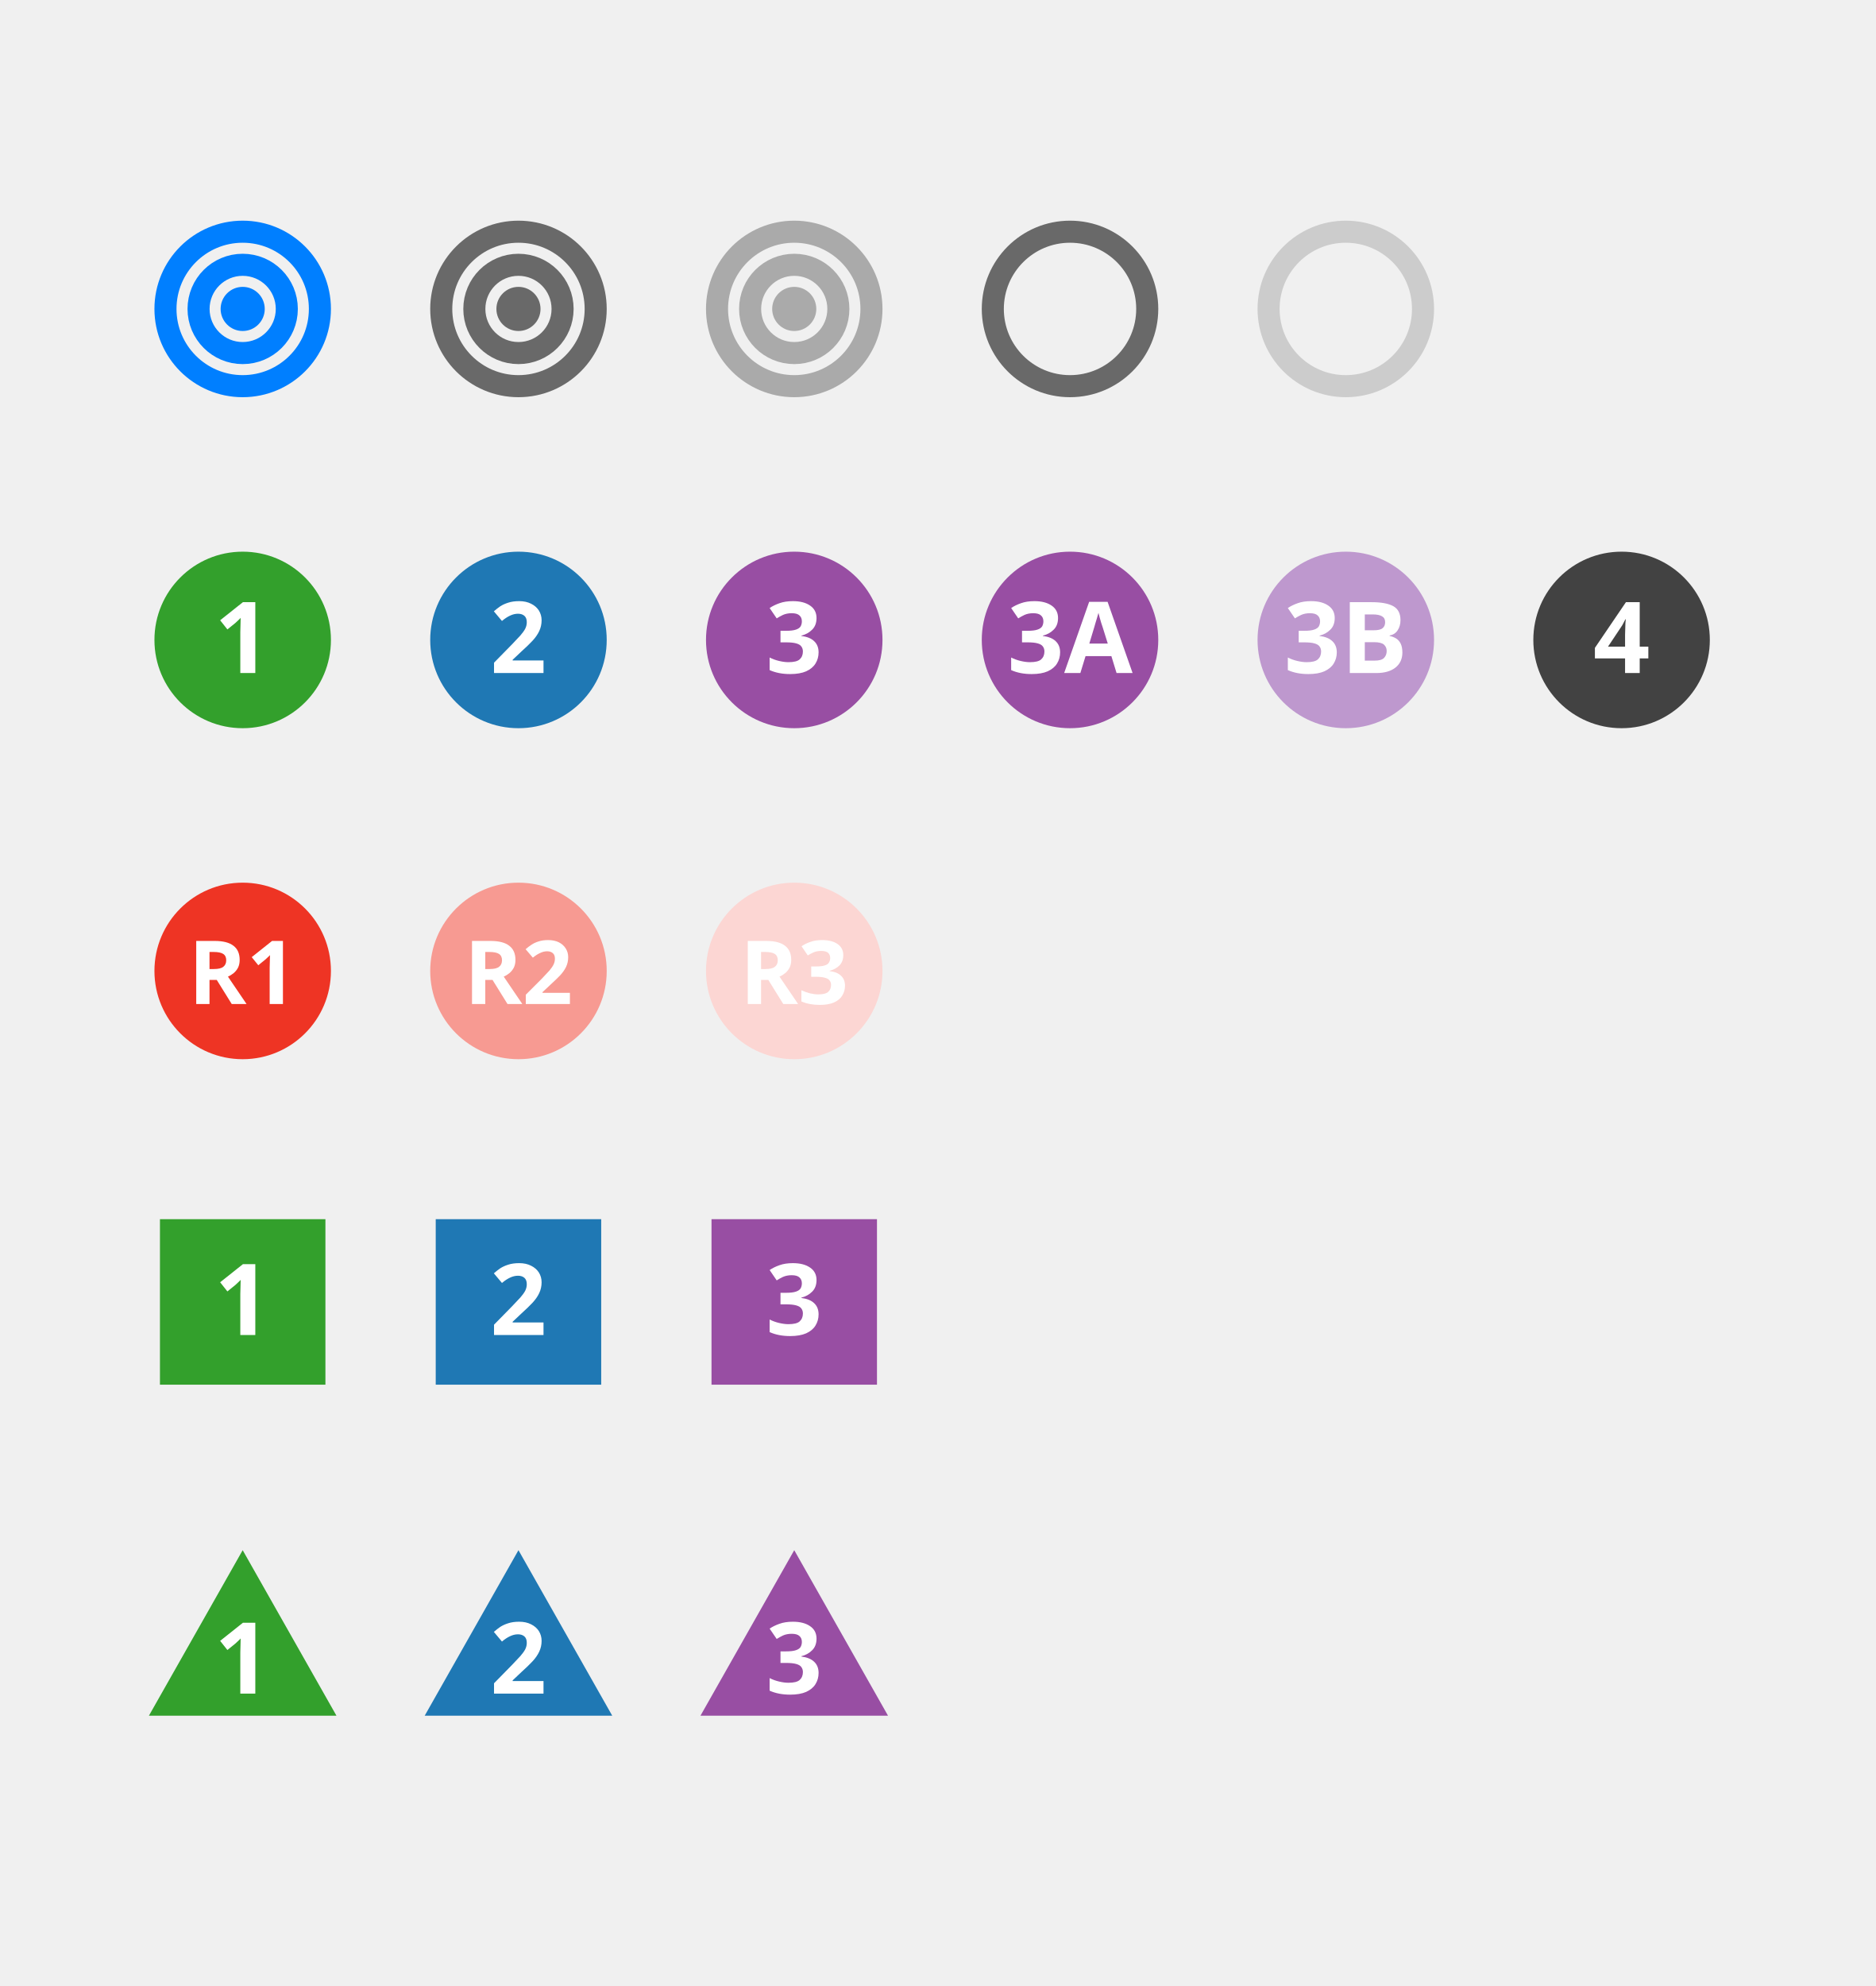
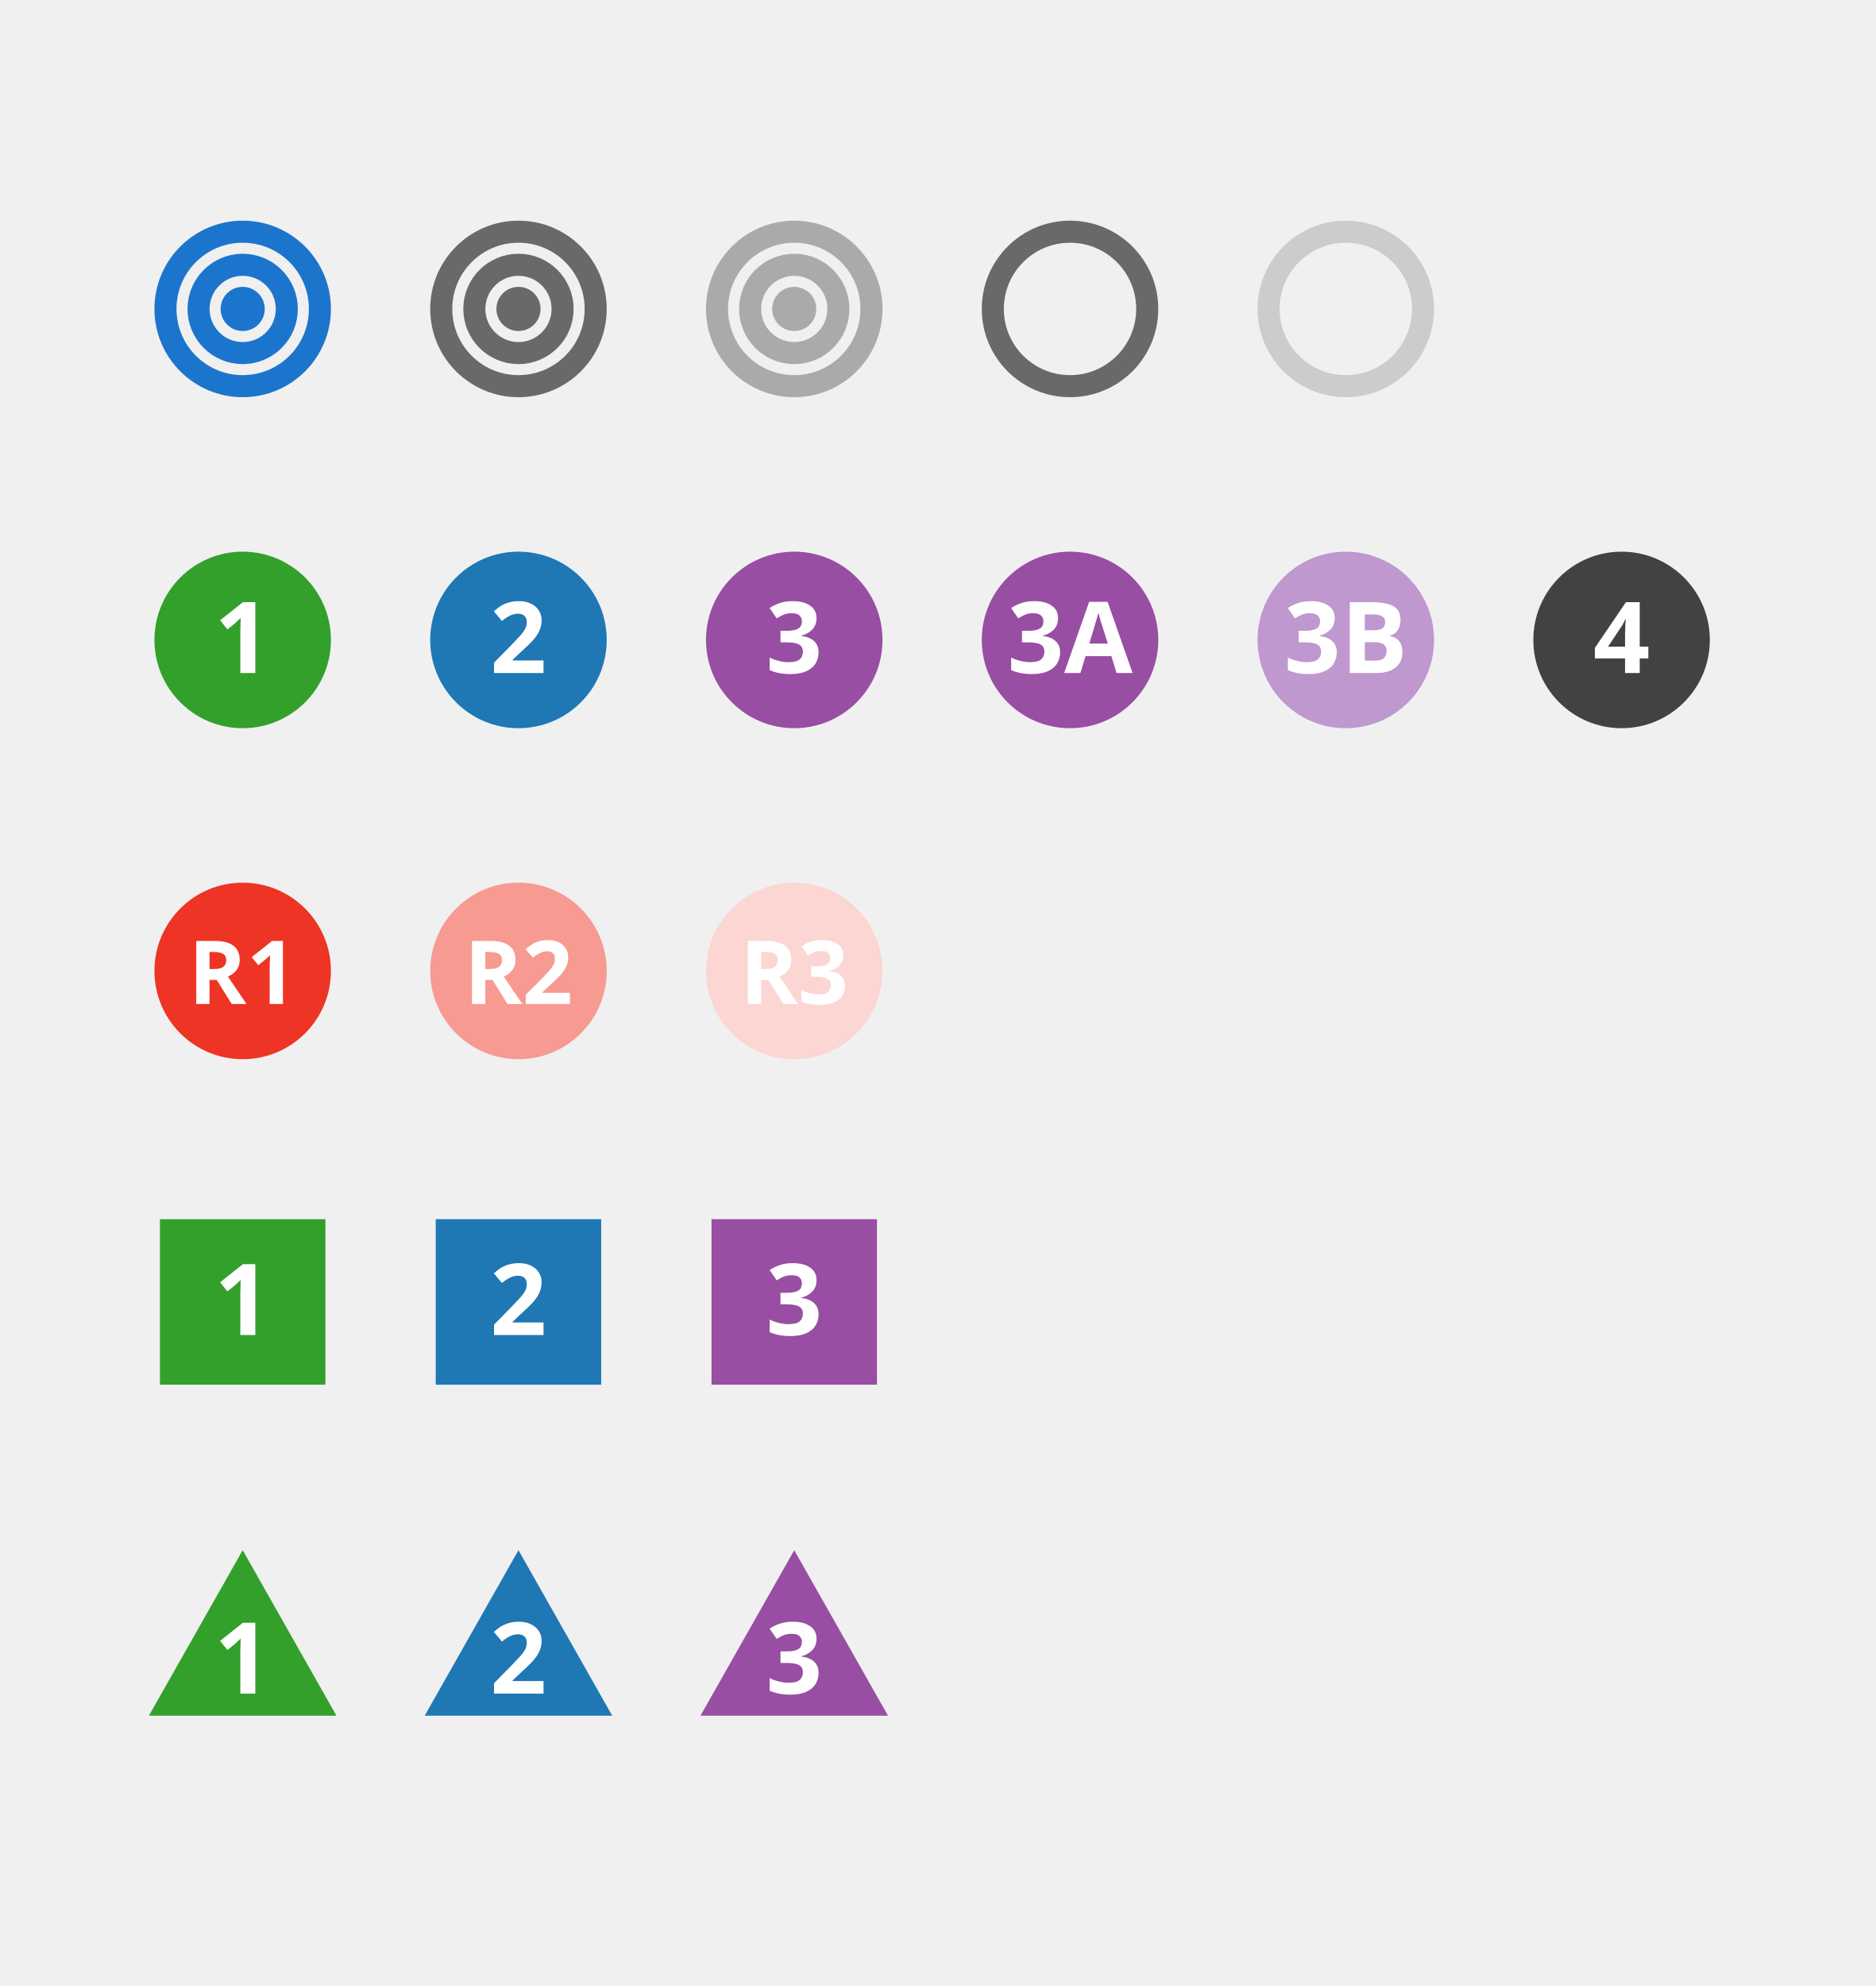
<svg xmlns="http://www.w3.org/2000/svg" version="1.1" width="170" height="180">
  <g transform="translate(10, 10)">
    <g transform="translate(5 ,5)">
      <g transform="translate(7, 13)">
-         <circle r="7" fill="none" stroke-width="2" stroke="#007FFF" />
-         <circle r="4" fill="none" stroke-width="2" stroke="#007FFF" />
-         <circle r="2" fill="#007FFF" stroke="none" />
+         <circle r="7" fill="none" stroke-width="2" stroke="#1C75CD" />
+         <circle r="4" fill="none" stroke-width="2" stroke="#1C75CD" />
+         <circle r="2" fill="#1C75CD" stroke="none" />
      </g>
    </g>
    <g transform="translate(30 ,5)">
      <g transform="translate(7, 13)">
        <circle r="7" fill="none" stroke-width="2" stroke="#696969" />
        <circle r="4" fill="none" stroke-width="2" stroke="#696969" />
        <circle r="2" fill="#696969" stroke="none" />
      </g>
    </g>
    <g transform="translate(55 ,5)">
      <g transform="translate(7, 13)">
        <circle r="7" fill="none" stroke-width="2" stroke="#aaaaaa" />
        <circle r="4" fill="none" stroke-width="2" stroke="#aaaaaa" />
        <circle r="2" fill="#aaaaaa" stroke="none" />
      </g>
    </g>
    <g transform="translate(80 ,5)">
      <g transform="translate(7, 13)">
        <circle r="7" fill="none" stroke-width="2" stroke="#696969" />
      </g>
    </g>
    <g transform="translate(105 ,5)">
      <g transform="translate(7, 13)">
        <circle r="7" fill="none" stroke-width="2" stroke="#cccccc" />
      </g>
    </g>
  </g>
  <g transform="translate(10, 40)">
    <g transform="translate(5, 5)">
      <g transform="translate(7, 13)">
        <circle r="8" fill="#33A02C" />
        <text transform="translate(0, 3)" text-anchor="middle" font-size="9" font-family="Sans-serif" font-weight="bold" fill="#FFFFFF">1
                </text>
      </g>
    </g>
    <g transform="translate(30, 5)">
      <g transform="translate(7, 13)">
        <circle r="8" fill="#1F78B4" />
        <text transform="translate(0, 3)" text-anchor="middle" font-size="9" font-family="Sans-serif" font-weight="bold" fill="#FFFFFF">2
                </text>
      </g>
    </g>
    <g transform="translate(55, 5)">
      <g transform="translate(7, 13)">
        <circle r="8" fill="#984EA3" />
        <text transform="translate(0, 3)" text-anchor="middle" font-size="9" font-family="Sans-serif" font-weight="bold" fill="#FFFFFF">3
                </text>
      </g>
    </g>
    <g transform="translate(80, 5)">
      <g transform="translate(7, 13)">
        <circle r="8" fill="#984EA3" />
        <text transform="translate(0, 3)" text-anchor="middle" font-size="9" font-family="Sans-serif" font-weight="bold" fill="#FFFFFF">3A
                </text>
      </g>
    </g>
    <g transform="translate(105, 5)">
      <g transform="translate(7, 13)">
        <circle r="8" fill="#BE98CE" />
        <text transform="translate(0, 3)" text-anchor="middle" font-size="9" font-family="Sans-serif" font-weight="bold" fill="#FFFFFF">3B
                </text>
      </g>
    </g>
    <g transform="translate(130, 5)">
      <g transform="translate(7, 13)">
        <circle r="8" fill="#424242" />
        <text transform="translate(0, 3)" text-anchor="middle" font-size="9" font-family="Sans-serif" font-weight="bold" fill="#FFFFFF">4
                </text>
      </g>
    </g>
  </g>
  <g transform="translate(10, 70)">
    <g transform="translate(5, 5)">
      <g transform="translate(7, 13)">
        <circle r="8" fill="#EE3424" />
        <text transform="translate(0, 3)" text-anchor="middle" font-size="8" font-family="Sans-serif" font-weight="bold" fill="#FFFFFF">R1
                </text>
      </g>
    </g>
    <g transform="translate(30, 5)">
      <g transform="translate(7, 13)">
        <circle r="8" fill="#F79A92" />
        <text transform="translate(0, 3)" text-anchor="middle" font-size="8" font-family="Sans-serif" font-weight="bold" fill="#FFFFFF">R2
                </text>
      </g>
    </g>
    <g transform="translate(55, 5)">
      <g transform="translate(7, 13)">
        <circle r="8" fill="#FCD6D3" />
        <text transform="translate(0, 3)" text-anchor="middle" font-size="8" font-family="Sans-serif" font-weight="bold" fill="#FFFFFF">R3
                </text>
      </g>
    </g>
  </g>
  <g transform="translate(10, 100)">
    <g transform="translate(5, 5)">
      <g transform="translate(7, 13)">
        <rect x="-7.5" y="-7.5" width="15" height="15" fill="#33A02C" />
        <text transform="translate(0, 3)" text-anchor="middle" font-size="9" font-family="Sans-serif" font-weight="bold" fill="#FFFFFF">1
                </text>
      </g>
    </g>
    <g transform="translate(30, 5)">
      <g transform="translate(7, 13)">
        <rect x="-7.5" y="-7.5" width="15" height="15" fill="#1F78B4" />
        <text transform="translate(0, 3)" text-anchor="middle" font-size="9" font-family="Sans-serif" font-weight="bold" fill="#FFFFFF">2
                </text>
      </g>
    </g>
    <g transform="translate(55, 5)">
      <g transform="translate(7, 13)">
        <rect x="-7.5" y="-7.5" width="15" height="15" fill="#984EA3" />
        <text transform="translate(0, 3)" text-anchor="middle" font-size="9" font-family="Sans-serif" font-weight="bold" fill="#FFFFFF">3
                </text>
      </g>
    </g>
  </g>
  <g transform="translate(10, 130)">
    <g transform="translate(5, 5)">
      <g transform="translate(7, 13)">
        <path d="M-7.5 -8.5 L-7.5 8.5 L7.5 0 z" fill="#33A02C" transform="rotate(270)" />
        <text transform="translate(0, 5.5)" text-anchor="middle" font-size="9" font-family="Sans-serif" font-weight="bold" fill="#FFFFFF">1
                </text>
      </g>
    </g>
    <g transform="translate(30, 5)">
      <g transform="translate(7, 13)">
        <path d="M-7.5 -8.5 L-7.5 8.5 L7.5 0 z" fill="#1F78B4" transform="rotate(270)" />
        <text transform="translate(0, 5.5)" text-anchor="middle" font-size="9" font-family="Sans-serif" font-weight="bold" fill="#FFFFFF">2
                </text>
      </g>
    </g>
    <g transform="translate(55, 5)">
      <g transform="translate(7, 13)">
        <path d="M-7.5 -8.5 L-7.5 8.5 L7.5 0 z" fill="#984EA3" transform="rotate(270)" />
        <text transform="translate(0, 5.5)" text-anchor="middle" font-size="9" font-family="Sans-serif" font-weight="bold" fill="#FFFFFF">3
                </text>
      </g>
    </g>
  </g>
</svg>
